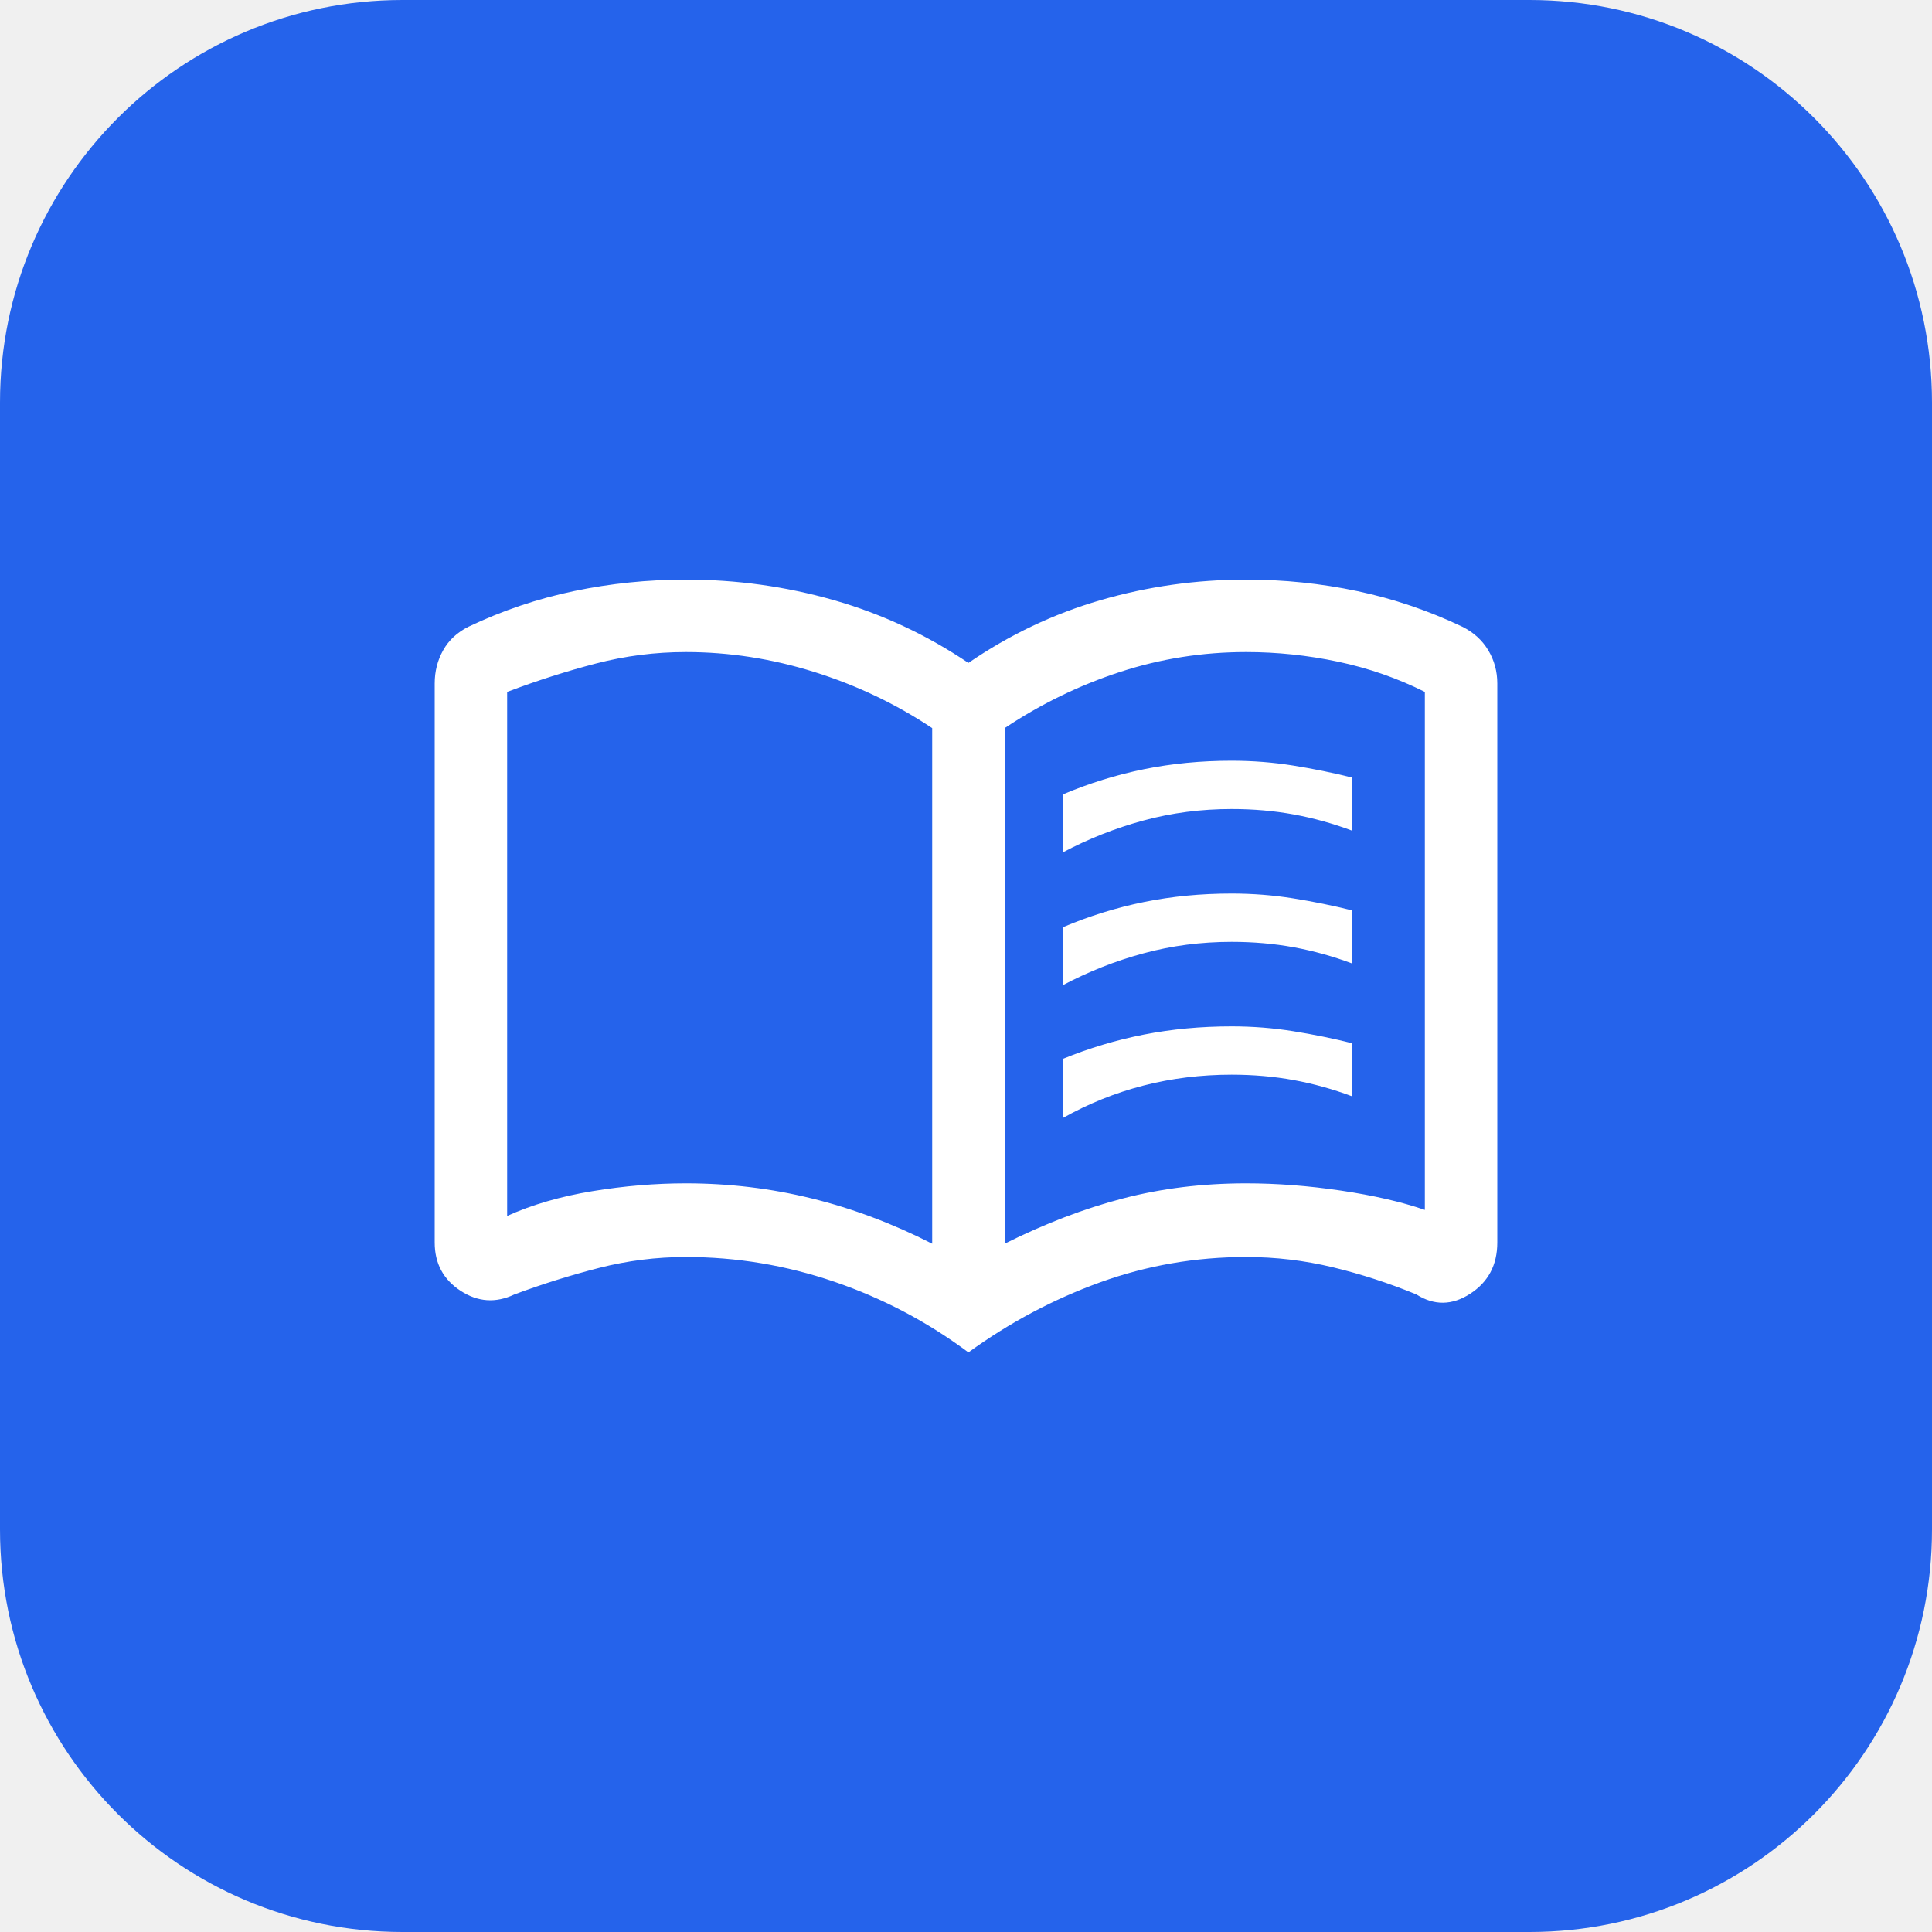
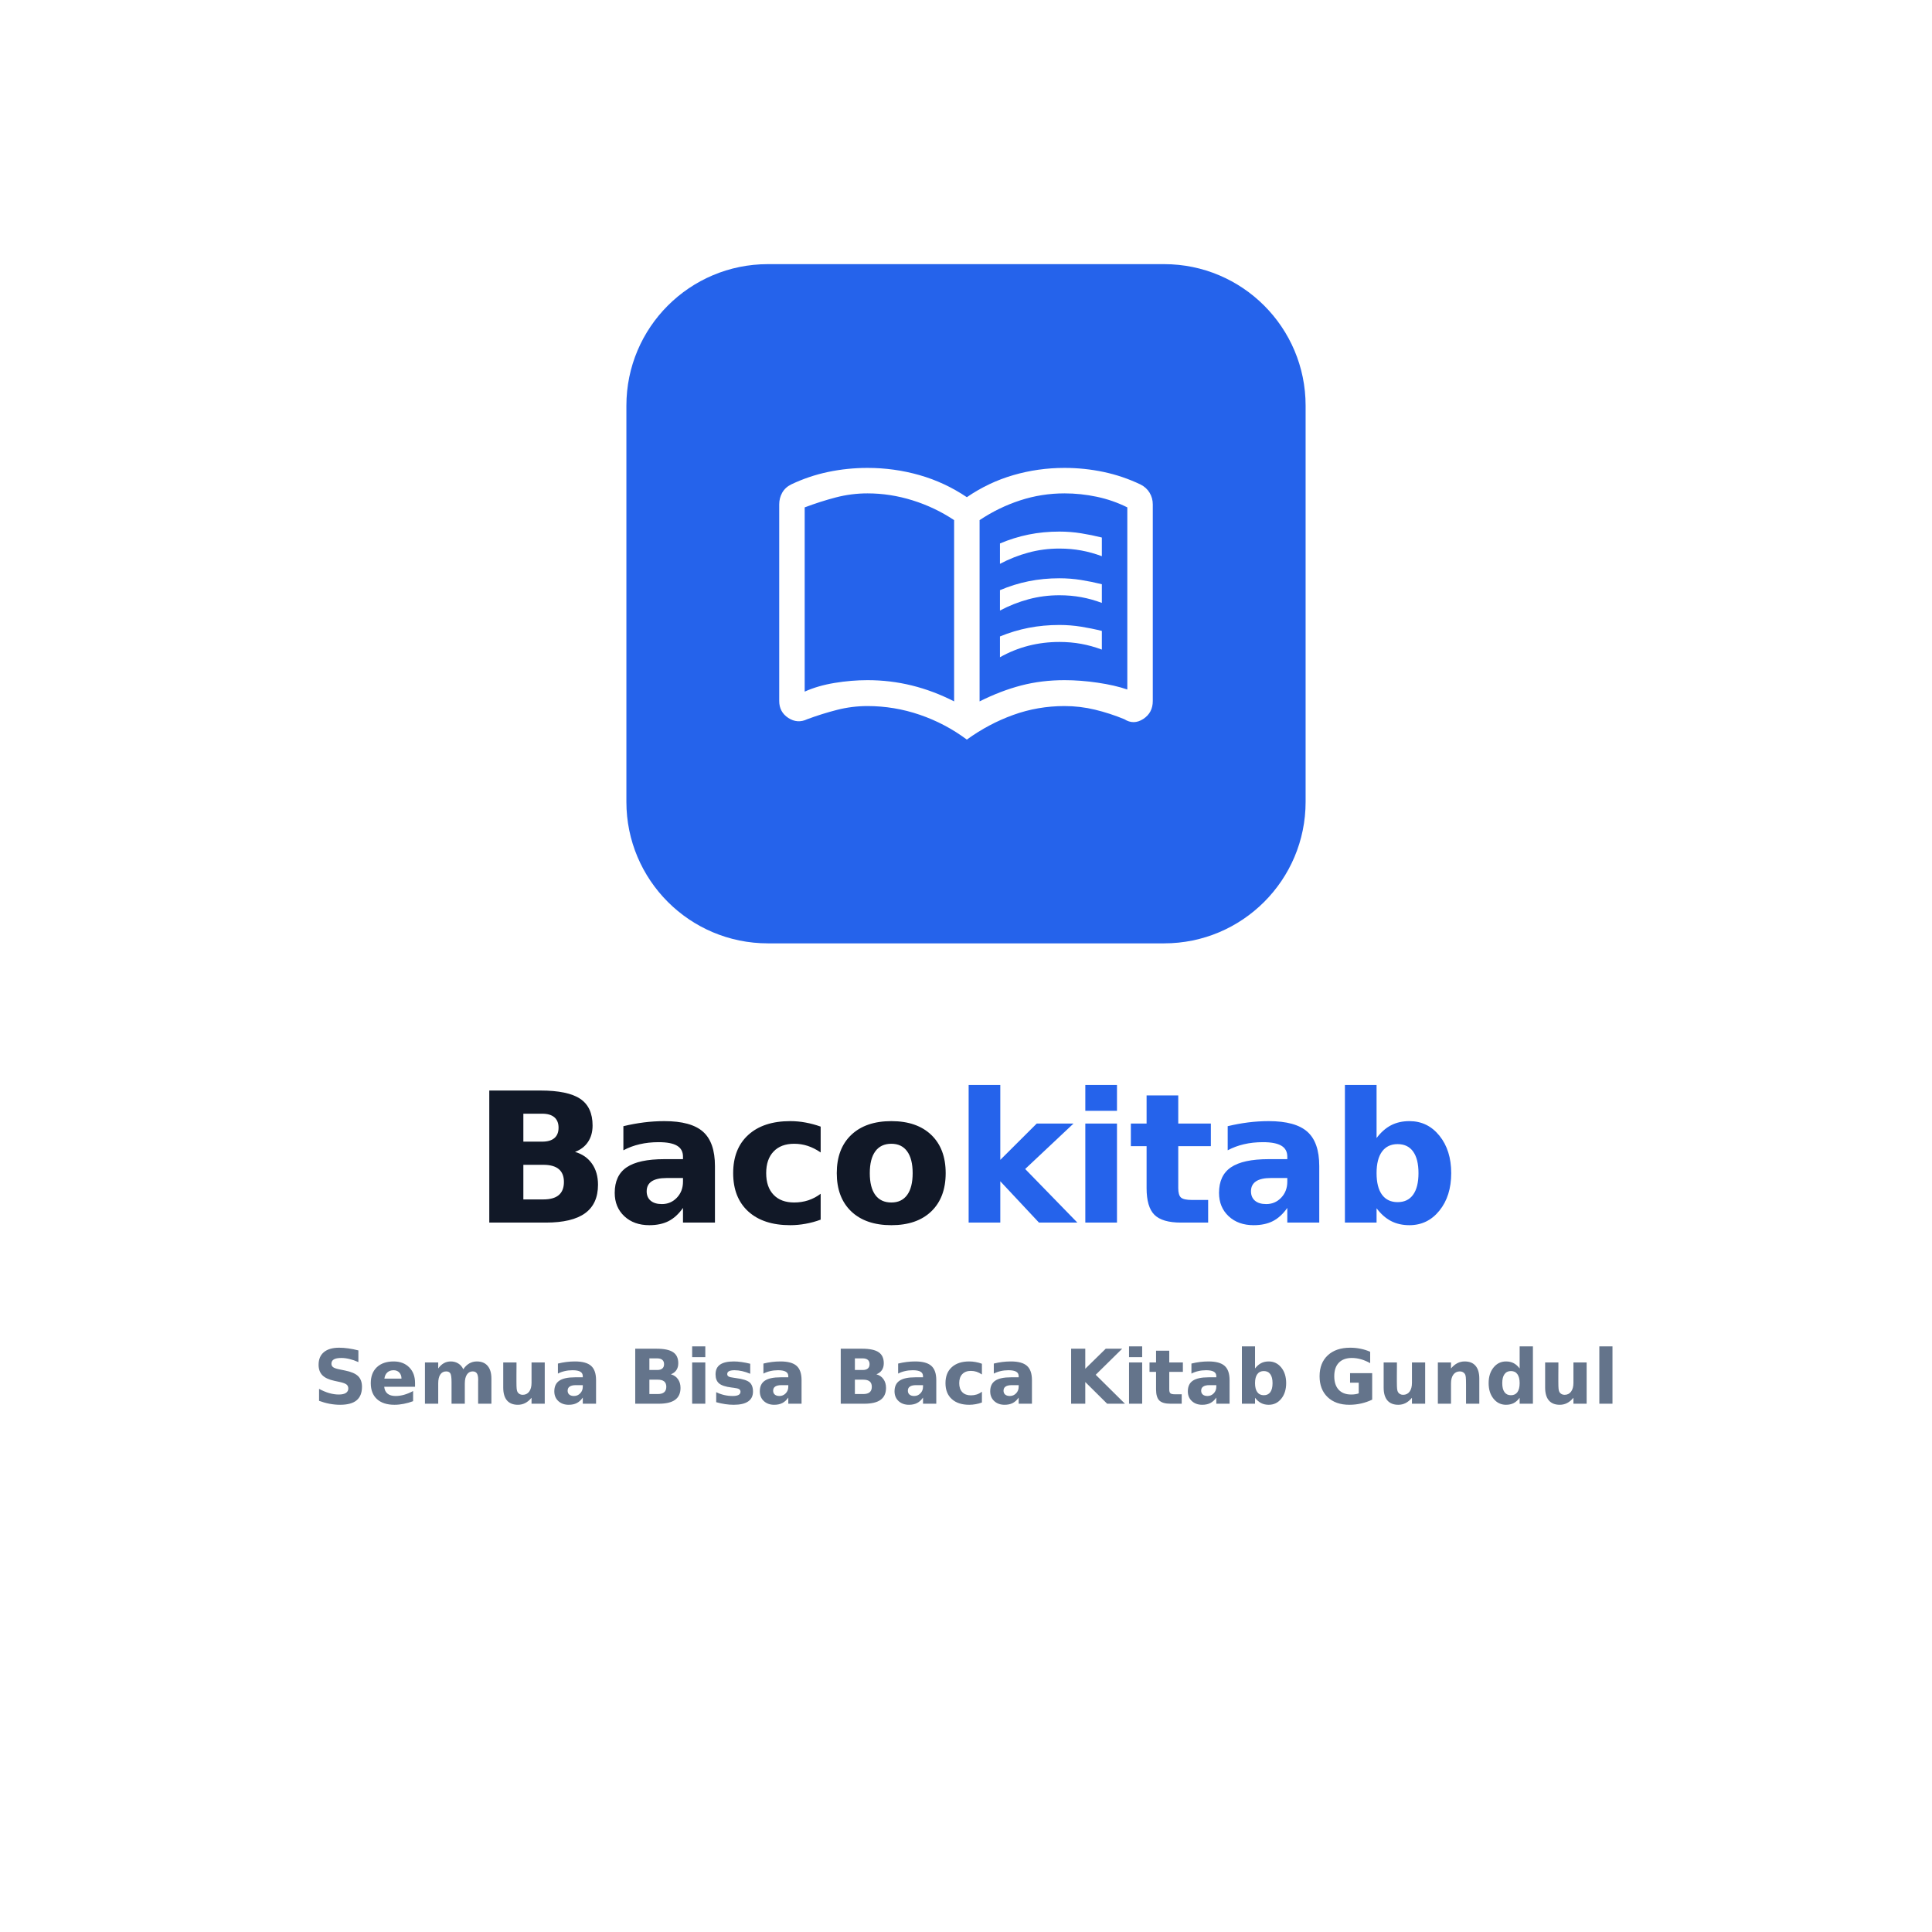
- <svg xmlns="http://www.w3.org/2000/svg" height="192" viewBox="0 -960 960 960" width="192">
-   <rect x="0" y="-960" width="960" height="960" rx="200" fill="#2563eb" />
-   <path fill="#ffffff" transform="translate(192, -192) scale(0.6)" d="M560-574v-48q33-14 67.5-21t72.5-7q26 0 51 4t49 10v44q-24-9-48.5-13.5T700-610q-38 0-73 9.5T560-574Zm0 220v-49q33-13.5 67.5-20.25T700-430q26 0 51 4t49 10v44q-24-9-48.5-13.5T700-390q-38 0-73 9t-67 27Zm0-110v-48q33-14 67.5-21t72.5-7q26 0 51 4t49 10v44q-24-9-48.5-13.5T700-500q-38 0-73 9.5T560-464ZM248-300q53.57 0 104.28 12.5Q403-275 452-250v-427q-45-30-97.62-46.5Q301.76-740 248-740q-38 0-74.5 9.5T100-707v434q31-14 70.5-20.5T248-300Zm264 50q50-25 98-37.5T712-300q38 0 78.5 6t69.5 16v-429q-34-17-71.82-25-37.82-8-76.18-8-54 0-104.5 16.5T512-677v427Zm-30 90q-51-38-111-58.5T248-239q-36.54 0-71.77 9T106-208q-23.1 11-44.55-3Q40-225 40-251v-463q0-15 7-27.5T68-761q42-20 87.39-29.5 45.4-9.5 92.61-9.5 63 0 122.5 17T482-731q51-35 109.5-52T712-800q46.87 0 91.93 9.5Q849-781 891-761q14 7 21.5 19.5T920-714v463q0 27.89-22.5 42.45Q875-194 853-208q-34-14-69.23-22.5Q748.54-239 712-239q-63 0-121 21t-109 58ZM276-489Z" />
+ <svg xmlns="http://www.w3.org/2000/svg" width="512" height="512" viewBox="0 0 512 512">
+   <rect width="512" height="512" fill="#ffffff" />
+   <svg x="166" y="70" width="180" height="180" viewBox="0 -960 960 960">
+     <rect x="0" y="-960" width="960" height="960" rx="200" fill="#2563eb" />
+     <path fill="#ffffff" transform="translate(192, -192) scale(0.6)" d="M560-574v-48q33-14 67.5-21t72.5-7q26 0 51 4t49 10v44q-24-9-48.5-13.5T700-610q-38 0-73 9.5T560-574Zm0 220v-49q33-13.5 67.5-20.25T700-430q26 0 51 4t49 10v44q-24-9-48.5-13.5T700-390q-38 0-73 9t-67 27Zm0-110v-48q33-14 67.5-21t72.5-7q26 0 51 4t49 10v44q-24-9-48.5-13.5T700-500q-38 0-73 9.5T560-464ZM248-300q53.57 0 104.28 12.5Q403-275 452-250v-427q-45-30-97.62-46.5Q301.76-740 248-740q-38 0-74.5 9.5T100-707v434q31-14 70.5-20.5T248-300Zm264 50q50-25 98-37.5T712-300q38 0 78.5 6t69.5 16v-429q-34-17-71.82-25-37.82-8-76.18-8-54 0-104.5 16.5T512-677v427Zm-30 90q-51-38-111-58.5T248-239q-36.54 0-71.77 9T106-208q-23.1 11-44.55-3Q40-225 40-251v-463q0-15 7-27.5T68-761q42-20 87.39-29.5 45.4-9.5 92.61-9.5 63 0 122.5 17T482-731q51-35 109.5-52T712-800q46.87 0 91.93 9.5Q849-781 891-761q14 7 21.5 19.5T920-714v463q0 27.89-22.5 42.45Q875-194 853-208q-34-14-69.23-22.5Q748.54-239 712-239q-63 0-121 21t-109 58ZM276-489Z" />
+   </svg>
+   <text x="256" y="324" font-family="DejaVu Sans, Liberation Sans, Roboto, sans-serif" font-size="48" font-weight="bold" letter-spacing="-1" text-anchor="middle" fill="#111827">Baco<tspan fill="#2563eb">kitab</tspan>
+   </text>
+   <text x="256" y="372" font-family="DejaVu Sans, Liberation Sans, Roboto, sans-serif" font-size="20" font-weight="600" text-anchor="middle" fill="#64748b">Semua Bisa Baca Kitab Gundul</text>
</svg>
